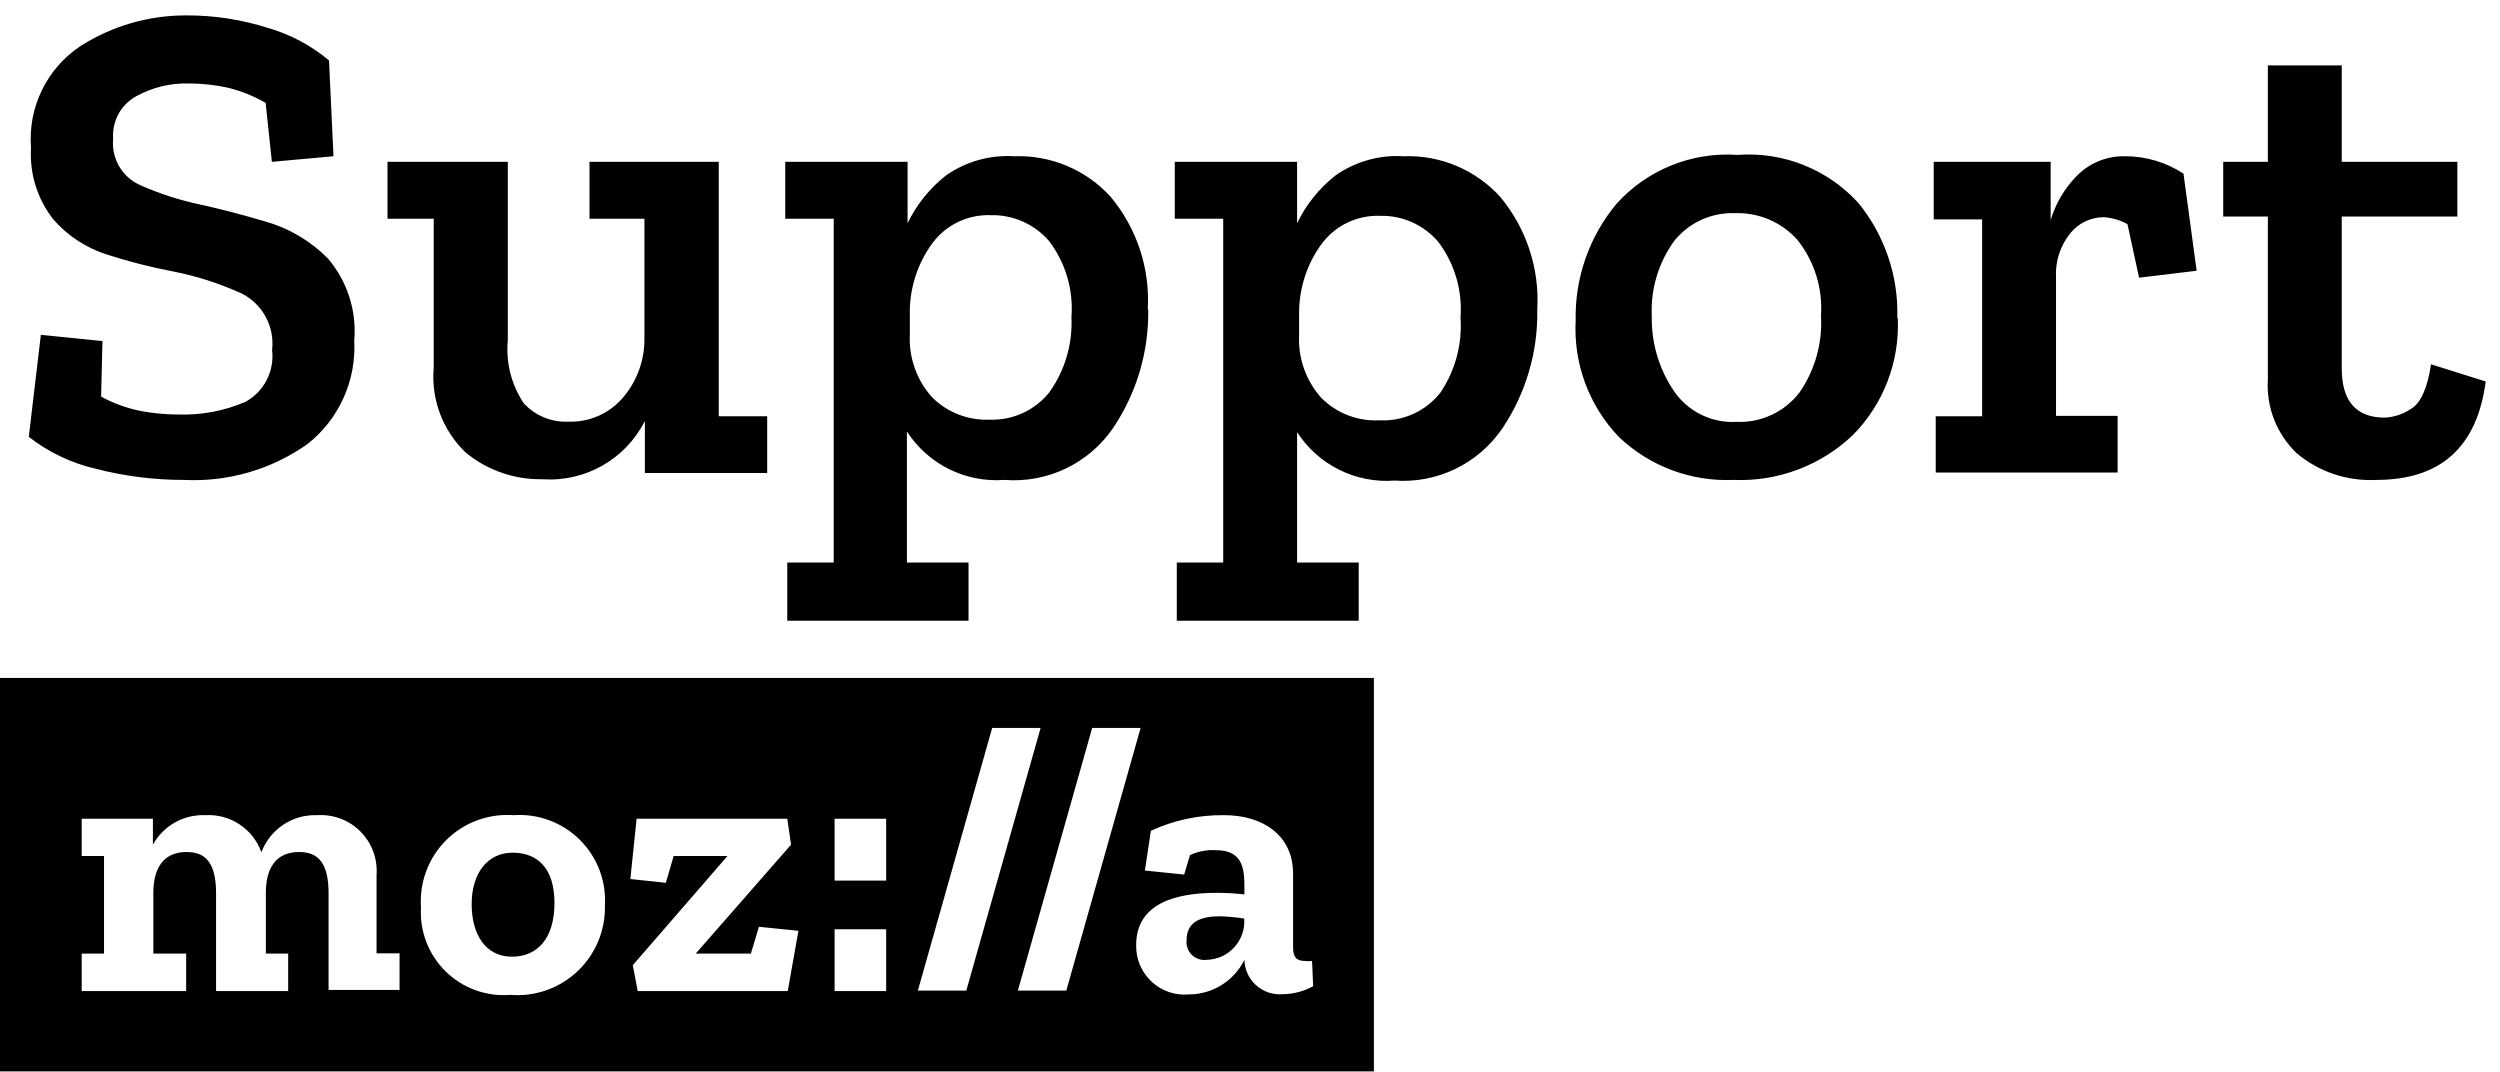
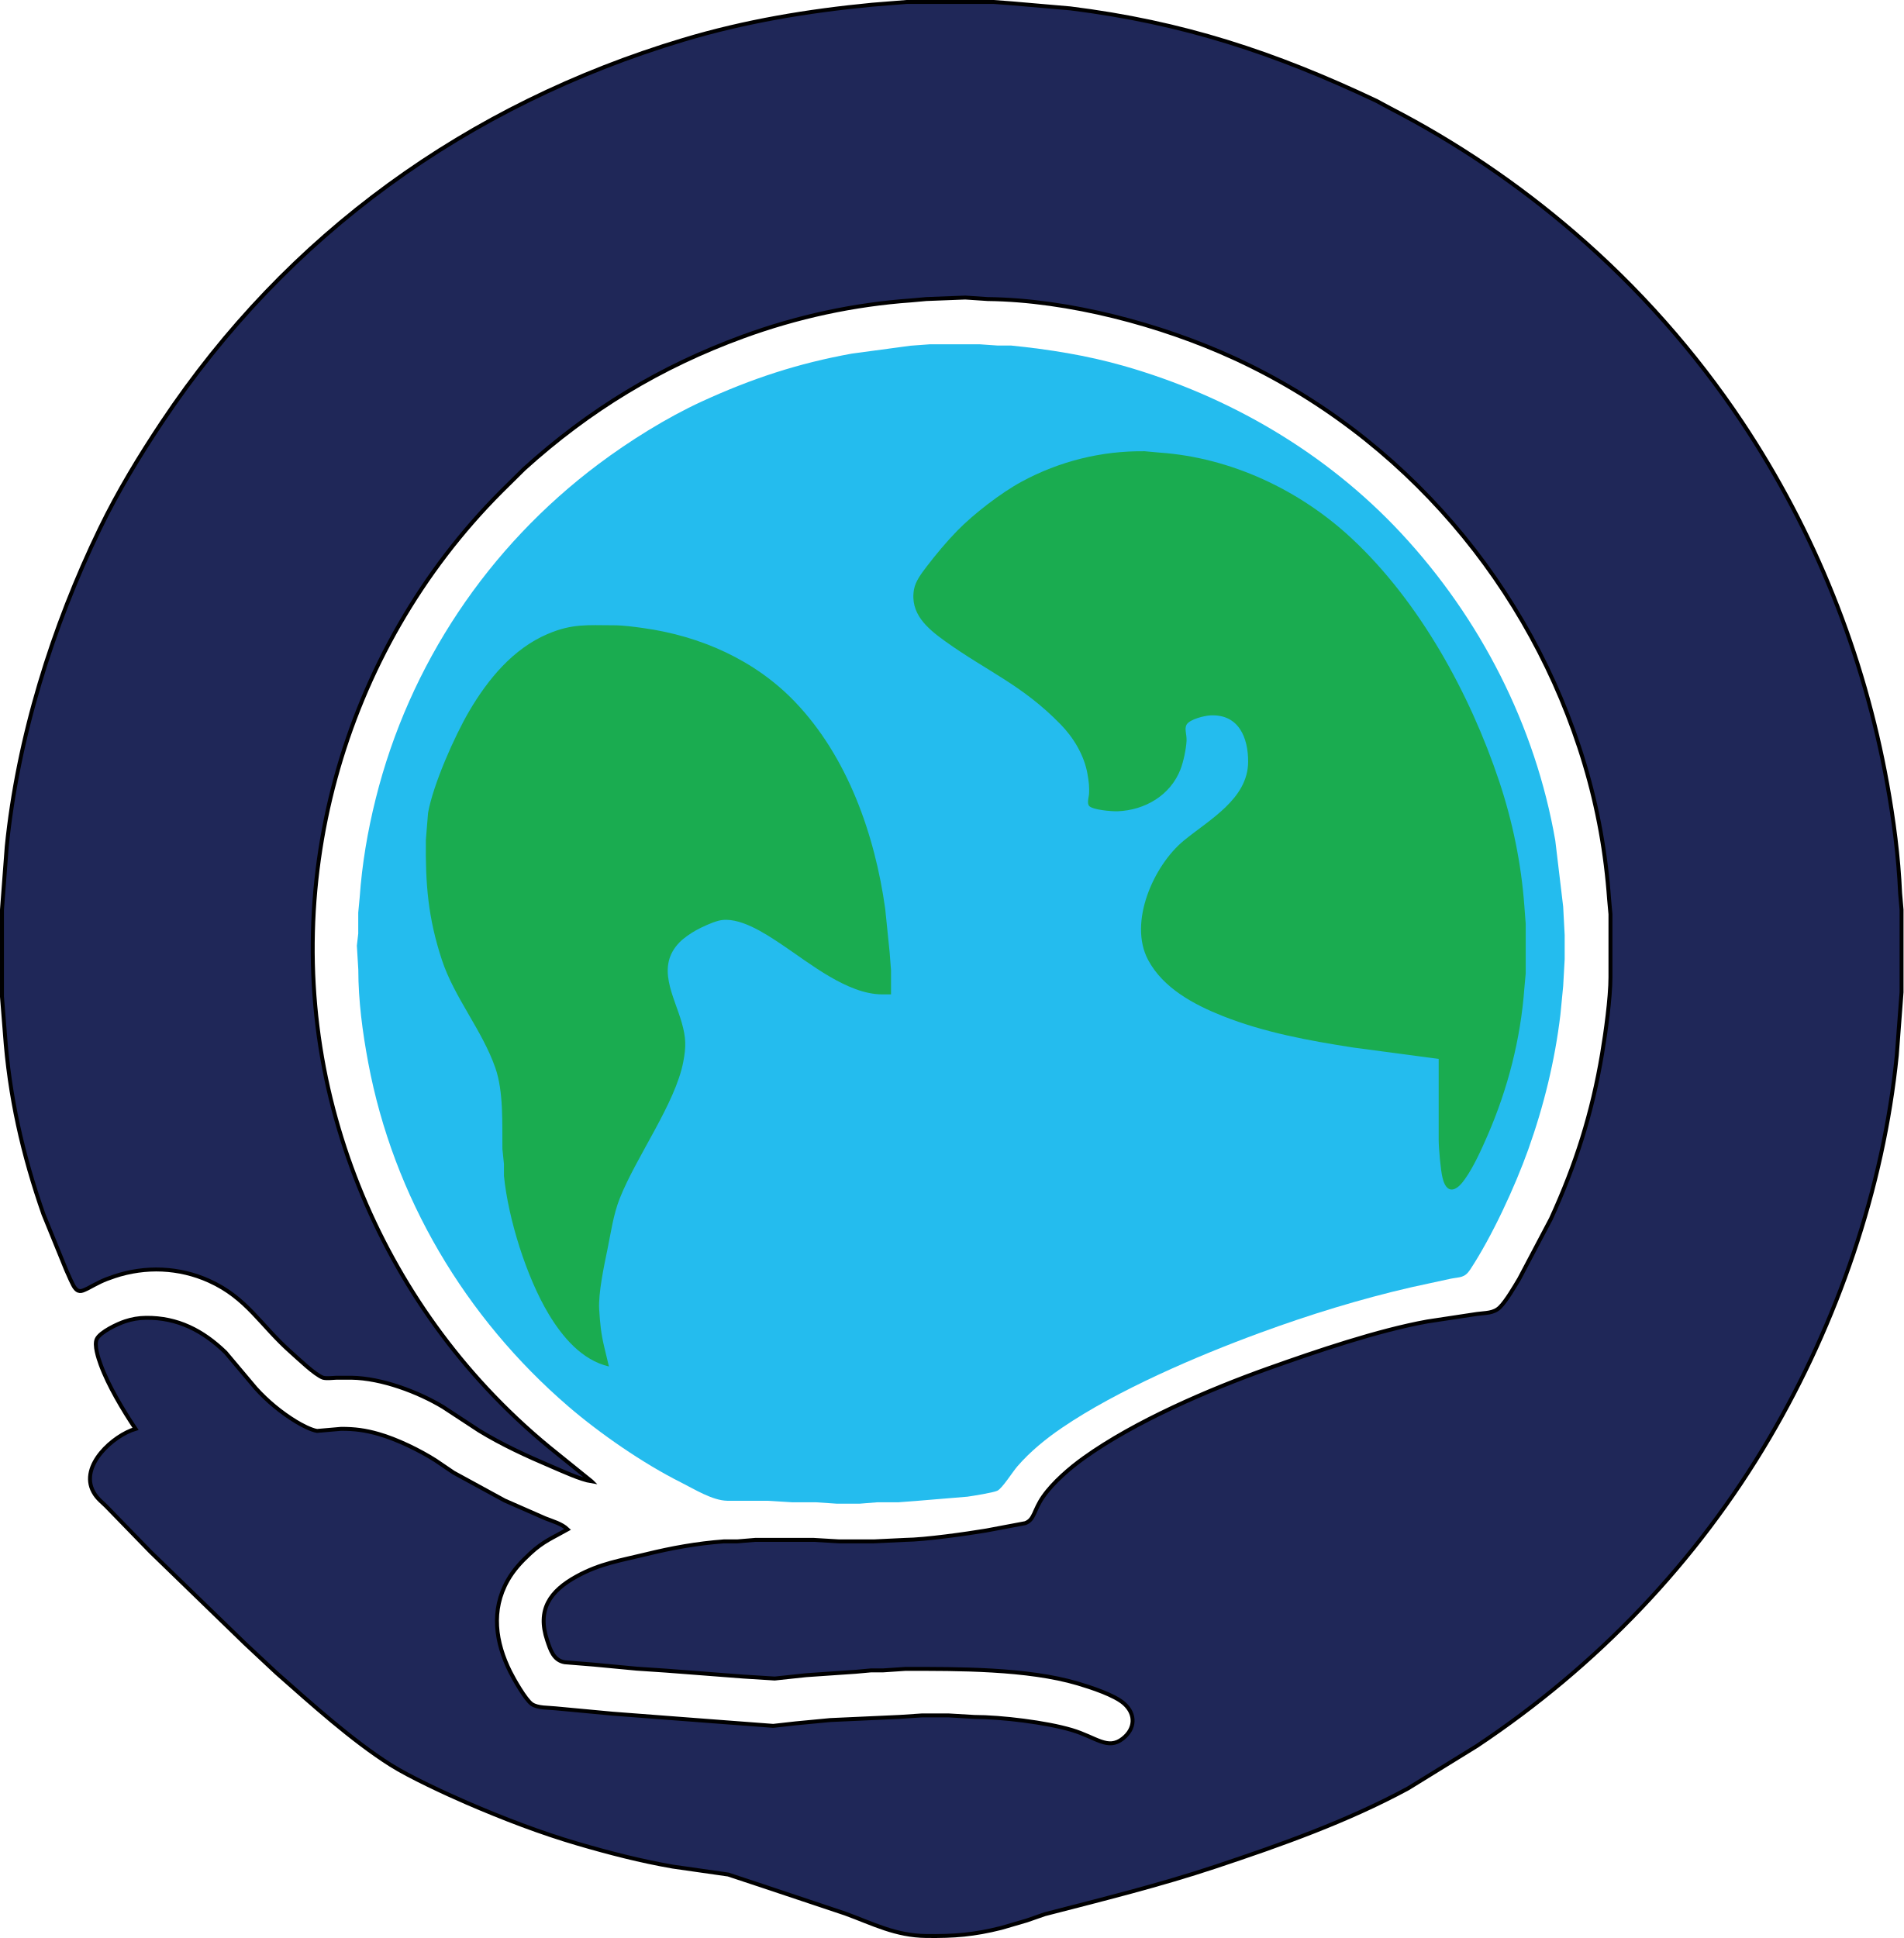
- <svg xmlns="http://www.w3.org/2000/svg" viewBox="0 0 112 48">
-   <path class="cls-1" d="M111.36,17.09q-.58,4.41-4.9,4.41a5.13,5.13,0,0,1-3.55-1.18A4.2,4.2,0,0,1,101.6,17V9.7h-2V7.25h2V2.93h3.31V7.25h5.18V9.7h-5.18v6.8c0,1.47.64,2.21,1.93,2.21a2.31,2.31,0,0,0,1.17-.39c.44-.26.74-.93.9-2ZM95.21,7a4.74,4.74,0,0,1,2.61.78l.59,4.35-2.58.31-.52-2.4a2.61,2.61,0,0,0-1.06-.31,1.93,1.93,0,0,0-1.5.72,2.9,2.9,0,0,0-.64,2v6.18h2.76v2.54H86.72V18.65H88.8V9.83H86.63V7.25h5.24V9.86a4.75,4.75,0,0,1,1.19-2A2.93,2.93,0,0,1,95.21,7ZM81.58,14.14a4.91,4.91,0,0,0-1.07-3.41,3.58,3.58,0,0,0-2.78-1.18A3.33,3.33,0,0,0,75,10.8a5.32,5.32,0,0,0-1,3.37,5.76,5.76,0,0,0,1,3.36,3.18,3.18,0,0,0,2.8,1.37,3.37,3.37,0,0,0,2.82-1.32A5.48,5.48,0,0,0,81.58,14.14Zm3.44.1A7,7,0,0,1,83,19.5a7.31,7.31,0,0,1-5.34,2,7,7,0,0,1-5.13-1.92,7,7,0,0,1-1.94-5.22,7.89,7.89,0,0,1,1.83-5.23,6.67,6.67,0,0,1,5.42-2.19,6.64,6.64,0,0,1,5.43,2.17A7.8,7.8,0,0,1,85,14.24Zm-19.59,0a5,5,0,0,0-1-3.41,3.31,3.31,0,0,0-2.6-1.16,3.11,3.11,0,0,0-2.63,1.27,5.23,5.23,0,0,0-1,3l0,1.09a3.91,3.91,0,0,0,1,2.8,3.42,3.42,0,0,0,2.59,1,3.27,3.27,0,0,0,2.74-1.24A5.35,5.35,0,0,0,65.43,14.21Zm3.44-.35a9.24,9.24,0,0,1-1.57,5.31,5.38,5.38,0,0,1-4.82,2.33,4.77,4.77,0,0,1-4.37-2.17V25.2h2.76v2.61H52.72V25.2H54.8V9.8H52.63V7.25h5.48V10a6.1,6.1,0,0,1,1.72-2.14A4.8,4.8,0,0,1,62.89,7a5.56,5.56,0,0,1,4.32,1.82A7.22,7.22,0,0,1,68.87,13.86ZM48,14.21a5,5,0,0,0-1-3.41,3.34,3.34,0,0,0-2.61-1.16,3.11,3.11,0,0,0-2.63,1.27,5.23,5.23,0,0,0-1,3l0,1.09a3.91,3.91,0,0,0,1,2.8,3.44,3.44,0,0,0,2.59,1A3.27,3.27,0,0,0,47,17.59,5.35,5.35,0,0,0,48,14.21Zm3.44-.35a9.24,9.24,0,0,1-1.57,5.31A5.38,5.38,0,0,1,45,21.5a4.77,4.77,0,0,1-4.37-2.17V25.2h2.76v2.61H35.27V25.2h2.08V9.8H35.18V7.25h5.48V10a6.1,6.1,0,0,1,1.72-2.14A4.8,4.8,0,0,1,45.44,7a5.56,5.56,0,0,1,4.32,1.82A7.22,7.22,0,0,1,51.42,13.86ZM34.37,21.19H28.89V18.86a4.77,4.77,0,0,1-4.59,2.61,5.26,5.26,0,0,1-3.43-1.19,4.69,4.69,0,0,1-1.44-3.81V9.8H17.36V7.25h5.39v8a4.34,4.34,0,0,0,.71,2.81,2.54,2.54,0,0,0,2,.83,3.07,3.07,0,0,0,2.46-1.09,4,4,0,0,0,.95-2.58V9.8H26.41V7.25H32.2v11.4h2.17Zm-18.5-5.93a5.52,5.52,0,0,1-2.09,4.63A8.81,8.81,0,0,1,8.24,21.5,15.66,15.66,0,0,1,4.29,21a7.66,7.66,0,0,1-3-1.43L1.83,15l2.76.28-.06,2.49a6.29,6.29,0,0,0,1.87.66,9.2,9.2,0,0,0,1.6.14A7,7,0,0,0,11,18a2.33,2.33,0,0,0,1.19-2.32,2.51,2.51,0,0,0-1.36-2.53,13.87,13.87,0,0,0-3.13-1,25.05,25.05,0,0,1-2.89-.74A5.33,5.33,0,0,1,2.39,9.83a4.71,4.71,0,0,1-1-3.2A5,5,0,0,1,3.58,2.08,8.76,8.76,0,0,1,8.4.69,11.89,11.89,0,0,1,12,1.25a7.43,7.43,0,0,1,2.74,1.46L14.94,7l-2.76.25L11.9,4.61a6.38,6.38,0,0,0-1.73-.69,8.29,8.29,0,0,0-1.68-.18,4.61,4.61,0,0,0-2.42.59,2,2,0,0,0-1,1.89,2.05,2.05,0,0,0,1.2,2.07A13.59,13.59,0,0,0,9,9.17q1.28.28,2.88.75a6.4,6.4,0,0,1,2.81,1.66A5,5,0,0,1,15.87,15.26ZM54.06,43a.8.8,0,0,1-.9-.89c0-.84.68-1.06,1.47-1.06a8.48,8.48,0,0,1,1.11.1A1.72,1.72,0,0,1,54.06,43Zm4.72.05a1,1,0,0,1-.32,0c-.36,0-.53-.15-.53-.6V39.14c0-1.76-1.41-2.62-3.07-2.62a7.55,7.55,0,0,0-3.3.7L51.29,39l1.76.18.26-.87a2.38,2.38,0,0,1,1.18-.22c1.25,0,1.26.94,1.26,1.73v.25A10.23,10.23,0,0,0,54.49,40c-1.76,0-3.59.44-3.59,2.34a2.17,2.17,0,0,0,2.37,2.21A2.78,2.78,0,0,0,55.75,43a1.58,1.58,0,0,0,1.7,1.54,2.87,2.87,0,0,0,1.38-.36ZM51.1,32.61H48.93L45.6,44.38h2.17Zm-4.48,0H44.45L41.12,44.38h2.17Zm-9.23,6.84H39.7V36.68H37.39Zm0,4.95H39.7V41.63H37.39ZM34,41.52l-.36,1.2H31.17l4.27-4.88-.17-1.16H28.52l-.28,2.7,1.59.17.35-1.2h2.41l-4.24,4.89.22,1.16h6.72l.48-2.7ZM22.94,42.86c-1.19,0-1.81-1-1.81-2.36s.7-2.3,1.83-2.3,1.88.7,1.88,2.26S24.09,42.86,22.94,42.86ZM23,36.52a3.87,3.87,0,0,0-4.14,4.13,3.71,3.71,0,0,0,4,3.92,3.92,3.92,0,0,0,4.24-4A3.83,3.83,0,0,0,23,36.52Zm-6.13,6.19h0V39.19a2.5,2.5,0,0,0-2.65-2.67,2.57,2.57,0,0,0-2.51,1.66,2.51,2.51,0,0,0-2.52-1.66,2.56,2.56,0,0,0-2.34,1.32V36.68H3.66v1.67h1v4.37h-1V44.4H8.34V42.72H6.87V40c0-1.08.43-1.83,1.49-1.83.87,0,1.32.51,1.32,1.85V44.4h3.23V42.72h-1V40c0-1.08.43-1.83,1.49-1.83.87,0,1.32.51,1.32,1.85v4.33H17.9V42.71ZM0,48V30.37H61.55V48Z" />
+ <svg xmlns="http://www.w3.org/2000/svg" width="483.78" height="492.572" viewBox="0 0 128 130.326" version="1.1" id="svg8">
+   <defs id="defs2" />
+   <g id="layer2" style="display:inline" transform="translate(-31.27722,-61.01032)">
+     <g id="g883" transform="matrix(0.3813424,0,0,0.3813512,71.63852,70.56892)" style="stroke-width:2.622">
+       <path style="fill:#1f2758;fill-opacity:1;stroke:#000000;stroke-width:0.694" id="Selection" d="m -1.512,236.161 c 0,0 -7.408,-5.982 -7.408,-5.982 -3.905,-3.201 -7.646,-6.726 -11.089,-10.422 -12.93,-13.877 -22.228,-30.877 -27.043,-49.212 -10.173,-38.759 1.331,-80.674 29.665,-109.008 0,0 3.969,-3.924 3.969,-3.924 11.541,-10.44 24.029,-18.002 38.629,-23.342 9.504,-3.477 19.542,-5.654 29.633,-6.361 0,0 2.646,-0.241 2.646,-0.241 0,0 6.879,-0.265 6.879,-0.265 0,0 3.969,0.265 3.969,0.265 14.184,0.164 30.528,4.493 43.392,10.401 29.919,13.737 52.409,40.195 61.838,71.62 2.326,7.75 3.768,15.751 4.331,23.812 0,0 0.241,2.646 0.241,2.646 0,0 0,11.113 0,11.113 -0.005,3.688 -0.852,9.768 -1.479,13.494 -1.754,10.448 -4.614,19.476 -9.022,29.104 0,0 -5.585,10.583 -5.585,10.583 -0.852,1.423 -2.27,3.863 -3.384,4.987 -1.119,1.13 -2.596,1 -4.077,1.209 0,0 -8.731,1.323 -8.731,1.323 -8.75,1.58 -19.598,5.268 -28.046,8.274 -10.456,3.723 -23.569,9.364 -32.544,15.806 -2.471,1.773 -5.382,4.278 -7.133,6.765 -1.738,2.469 -1.54,4.109 -3.196,4.725 0,0 -6.869,1.294 -6.869,1.294 -3.619,0.603 -10.774,1.611 -14.287,1.654 0,0 -5.556,0.265 -5.556,0.265 0,0 -6.085,0 -6.085,0 0,0 -4.498,-0.265 -4.498,-0.265 0,0 -10.319,0 -10.319,0 0,0 -3.175,0.265 -3.175,0.265 0,0 -2.381,0 -2.381,0 -4.667,0.341 -9.221,1.167 -13.758,2.283 -4.445,1.09 -8.014,1.601 -12.171,3.884 -4.747,2.606 -7.009,5.916 -5.196,11.295 0.577,1.717 1.124,3.506 3.08,3.852 0,0 5.027,0.405 5.027,0.405 0,0 7.673,0.725 7.673,0.725 0,0 5.292,0.355 5.292,0.355 0,0 13.494,1.037 13.494,1.037 0,0 5.556,0.349 5.556,0.349 0,0 5.556,-0.593 5.556,-0.593 0,0 8.731,-0.598 8.731,-0.598 0,0 2.646,-0.241 2.646,-0.241 0,0 2.117,0 2.117,0 0,0 3.969,-0.265 3.969,-0.265 9.276,-0.013 21.569,-0.058 30.427,2.572 2.257,0.669 6.496,2.04 8.191,3.569 2.069,1.868 1.931,4.429 -0.265,6.146 -2.651,2.074 -4.654,-0.222 -8.985,-1.513 -4.522,-1.347 -12.459,-2.299 -17.198,-2.307 0,0 -4.498,-0.265 -4.498,-0.265 0,0 -4.763,0 -4.763,0 0,0 -3.969,0.265 -3.969,0.265 0,0 -12.171,0.553 -12.171,0.553 0,0 -6.085,0.579 -6.085,0.579 0,0 -3.969,0.445 -3.969,0.445 0,0 -10.054,-0.759 -10.054,-0.759 0,0 -18.256,-1.392 -18.256,-1.392 0,0 -10.054,-0.939 -10.054,-0.939 -1.244,-0.146 -3.159,-0.026 -4.21,-0.759 -1.093,-0.765 -3.138,-4.358 -3.791,-5.665 -2.606,-5.212 -3.432,-10.866 -0.455,-16.14 1.04,-1.841 2.416,-3.31 3.958,-4.739 2.379,-2.204 3.971,-2.752 6.615,-4.257 -1.066,-1.019 -2.617,-1.418 -3.969,-1.958 0,0 -7.144,-3.135 -7.144,-3.135 0,0 -8.996,-4.911 -8.996,-4.911 0,0 -3.175,-2.154 -3.175,-2.154 -2.831,-1.802 -6.824,-3.741 -10.054,-4.662 -2.32,-0.664 -4.207,-0.918 -6.615,-0.908 0,0 -4.233,0.368 -4.233,0.368 -1.082,-0.169 -2.76,-1.066 -3.704,-1.64 -2.598,-1.582 -5.061,-3.614 -7.099,-5.871 0,0 -5.337,-6.339 -5.337,-6.339 -3.977,-3.847 -8.448,-6.16 -14.023,-6.096 -1.304,0.016 -2.463,0.214 -3.704,0.624 -1.323,0.437 -4.352,1.86 -4.972,3.104 -0.524,1.058 0.27,3.403 0.656,4.474 1.363,3.749 3.95,8.049 6.167,11.377 -3.863,1.127 -9.959,6.474 -7.432,11.113 0.717,1.315 1.646,1.855 2.625,2.913 0,0 7.453,7.67 7.453,7.67 0,0 16.669,16.163 16.669,16.163 0,0 5.556,5.194 5.556,5.194 6.112,5.387 13.258,11.861 20.108,16.2 3.299,2.09 9.787,5.101 13.494,6.702 6.366,2.746 12.92,5.276 19.579,7.223 5.495,1.606 11.023,3.032 16.669,4.014 0,0 9.79,1.4 9.79,1.4 0,0 6.085,2.016 6.085,2.016 0,0 14.552,4.866 14.552,4.866 4.956,1.812 8.842,3.892 14.287,3.956 4.985,0.058 8.353,-0.204 13.229,-1.421 0,0 4.498,-1.315 4.498,-1.315 0,0 3.175,-1.106 3.175,-1.106 10.131,-2.619 20.222,-5.104 30.163,-8.416 11.549,-3.85 23.127,-7.945 33.867,-13.753 0,0 12.171,-7.504 12.171,-7.504 21.14,-14.092 38.706,-32.396 51.591,-54.327 11.941,-20.328 20.095,-43.955 22.447,-67.469 0,0 0.598,-7.938 0.598,-7.938 0,0 0.241,-3.175 0.241,-3.175 0,0 0,-14.552 0,-14.552 0,0 -0.254,-2.91 -0.254,-2.91 -0.283,-6.474 -1.127,-12.93 -2.281,-19.315 C 222.828,90.362 214.168,68.624 201.331,49.365 193.071,36.975 183.061,25.698 171.79,15.993 161.815,7.405 150.944,0.034 139.246,-6.002 c 0,0 -2.381,-1.283 -2.381,-1.283 -17.976,-8.504 -34.166,-13.832 -53.975,-16.301 0,0 -10.319,-0.892 -10.319,-0.892 0,0 -3.175,-0.241 -3.175,-0.241 0,0 -15.346,0 -15.346,0 0,0 -6.085,0.484 -6.085,0.484 -11.34,1.085 -22.4,2.924 -33.337,6.204 -37.989,11.398 -69.813,34.264 -91.898,67.395 -4,6.001 -7.811,12.29 -10.956,18.785 -8.395,17.333 -14.507,36.878 -16.428,56.092 0,0 -0.598,7.938 -0.598,7.938 0,0 -0.241,3.175 -0.241,3.175 0,0 0,15.346 0,15.346 0,0 0.505,6.35 0.505,6.35 0.781,11.163 3.117,21.468 6.813,32.015 0,0 3.993,9.79 3.993,9.79 0.355,0.749 1.191,2.855 1.643,3.302 0.696,0.81 1.373,0.331 2.127,0 1.979,-1.05 2.603,-1.437 4.763,-2.156 5.477,-1.823 11.385,-1.593 16.669,0.788 6.72,3.029 9.067,7.866 14.552,12.692 1.228,1.082 4.109,3.876 5.556,4.403 0.632,0.164 1.677,0.029 2.381,0 0,0 2.646,0 2.646,0 5.263,0.085 11.673,2.474 16.14,5.167 0,0 6.35,4.165 6.35,4.165 4.04,2.469 8.35,4.45 12.7,6.3 1.916,0.815 5.199,2.342 7.144,2.646 z" />
+       <path style="fill:#24bcee;fill-opacity:1;stroke:none;stroke-width:0.694" id="Selection #1" d="m 58.147,35.645 -3.44,0.254 -10.319,1.389 C 34.876,39.005 26.706,41.696 17.93,45.726 11.755,48.559 5.106,52.716 -0.326,56.79 -19.794,71.393 -33.68,92.141 -39.583,115.758 c -1.439,5.749 -2.424,11.554 -2.836,17.462 l -0.251,2.646 v 3.704 l -0.243,2.117 0.254,4.233 c 0.008,5.493 0.738,11.004 1.749,16.404 4.432,23.641 17.105,44.969 35.293,60.624 5.585,4.807 13.248,10.094 19.844,13.393 2.379,1.191 5.554,3.204 8.202,3.241 h 7.144 l 4.233,0.265 h 4.233 l 3.704,0.251 h 3.969 l 3.175,-0.251 h 3.704 l 3.175,-0.241 8.996,-0.746 c 0.995,-0.143 4.516,-0.699 5.265,-1.05 0.87,-0.41 2.699,-3.344 3.543,-4.313 2.275,-2.617 5.001,-4.842 7.861,-6.789 9.742,-6.63 23.786,-12.658 34.925,-16.745 8.71,-3.196 17.677,-5.966 26.723,-8.043 l 6.879,-1.495 c 1.648,-0.323 2.453,-0.106 3.44,-1.601 3.823,-5.8 7.887,-14.573 10.237,-21.153 2.757,-7.723 4.704,-15.663 5.678,-23.812 l 0.489,-5.027 0.265,-4.763 v -4.233 l -0.265,-5.027 -1.389,-11.642 C 164.893,102.894 155.206,83.958 141.202,68.927 127.994,54.751 110.841,44.739 92.278,39.447 85.798,37.6 79.131,36.537 72.434,35.865 h -2.381 L 66.878,35.645 Z" />
+       <path d="m 147.851,161.663 c 0,0 0,14.287 0,14.287 0.003,1.41 0.339,5.289 0.661,6.615 0.185,0.762 0.558,1.982 1.468,2.119 1.024,0.153 2.003,-1.132 2.516,-1.855 1.527,-2.143 2.913,-5.239 3.974,-7.673 3.564,-8.202 5.831,-17.007 6.485,-25.929 0,0 0.241,-2.646 0.241,-2.646 0,0 0,-8.731 0,-8.731 0,0 -0.241,-3.175 -0.241,-3.175 -0.545,-7.453 -2.069,-14.87 -4.434,-21.96 -5.144,-15.43 -14.036,-31.676 -26.016,-42.839 -9.181,-8.554 -21.294,-14.25 -33.867,-15.129 0,0 -2.646,-0.241 -2.646,-0.241 -7.588,-0.087 -15.023,1.757 -21.696,5.374 -3.659,1.984 -8.461,5.691 -11.353,8.66 -1.921,1.971 -3.736,4.151 -5.408,6.339 -0.86,1.13 -1.947,2.551 -2.201,3.969 -0.765,4.278 2.328,6.892 5.469,9.147 7.482,5.371 13.568,7.691 20.37,14.666 2.299,2.357 4.167,5.456 4.744,8.731 0.235,1.339 0.37,2.331 0.265,3.704 -0.077,0.558 -0.331,1.447 0,1.926 0.572,0.741 4.098,1.011 5.048,0.974 4.802,-0.188 9.308,-2.791 11.094,-7.398 0.527,-1.357 0.984,-3.575 1.069,-5.027 0.034,-1.206 -0.41,-2.106 0,-2.852 0.572,-0.966 3.172,-1.587 4.241,-1.635 4.977,-0.217 6.633,3.958 6.615,8.191 -0.032,6.564 -6.89,10.221 -11.377,13.92 -5.286,4.36 -9.776,14.404 -6.265,21.005 2.654,4.99 8.086,7.887 13.145,9.895 7.342,2.913 15.245,4.355 23.019,5.562 0,0 15.081,2.006 15.081,2.006 z M 1.536,215.903 c 0,0 -0.826,-3.44 -0.826,-3.44 -0.585,-2.466 -0.733,-4.117 -0.892,-6.615 -0.18,-2.828 0.86,-7.726 1.453,-10.583 0.624,-3.019 1.029,-6.117 2.17,-8.996 2.932,-7.4 9.792,-16.724 11.202,-24.077 0.516,-2.693 0.492,-4.231 -0.257,-6.879 -1.349,-4.781 -4.633,-9.906 -0.368,-14.243 0.73,-0.738 1.947,-1.574 2.863,-2.08 1.079,-0.595 2.783,-1.381 3.969,-1.691 3.53,-0.918 8.297,2.289 11.113,4.167 4.919,3.278 11.597,8.789 17.727,8.819 0,0 1.587,0 1.587,0 0,0 0,-4.233 0,-4.233 0,0 -0.241,-3.175 -0.241,-3.175 0,0 -0.783,-7.673 -0.783,-7.673 -1.823,-13.094 -6.636,-26.821 -15.92,-36.512 -7.08,-7.39 -16.679,-11.605 -26.712,-12.999 -1.746,-0.243 -3.527,-0.492 -5.292,-0.495 -4.569,-0.008 -7.255,-0.325 -11.642,1.553 -6.075,2.603 -10.477,7.961 -13.756,13.528 -2.614,4.442 -6.382,12.965 -7.289,17.992 0,0 -0.386,4.763 -0.386,4.763 -0.09,7.768 0.368,13.705 2.823,21.167 2.191,6.652 7.101,12.38 9.43,19.05 1.466,4.207 1.191,9.842 1.241,14.287 0,0 0.275,2.646 0.275,2.646 0,0 0,2.117 0,2.117 0.757,7.575 3.966,17.828 7.874,24.342 2.418,4.032 5.855,8.139 10.636,9.26 z" id="Selection #2" style="fill:#1aac50;fill-opacity:1;stroke:none;stroke-width:0.694" />
+     </g>
+   </g>
</svg>
